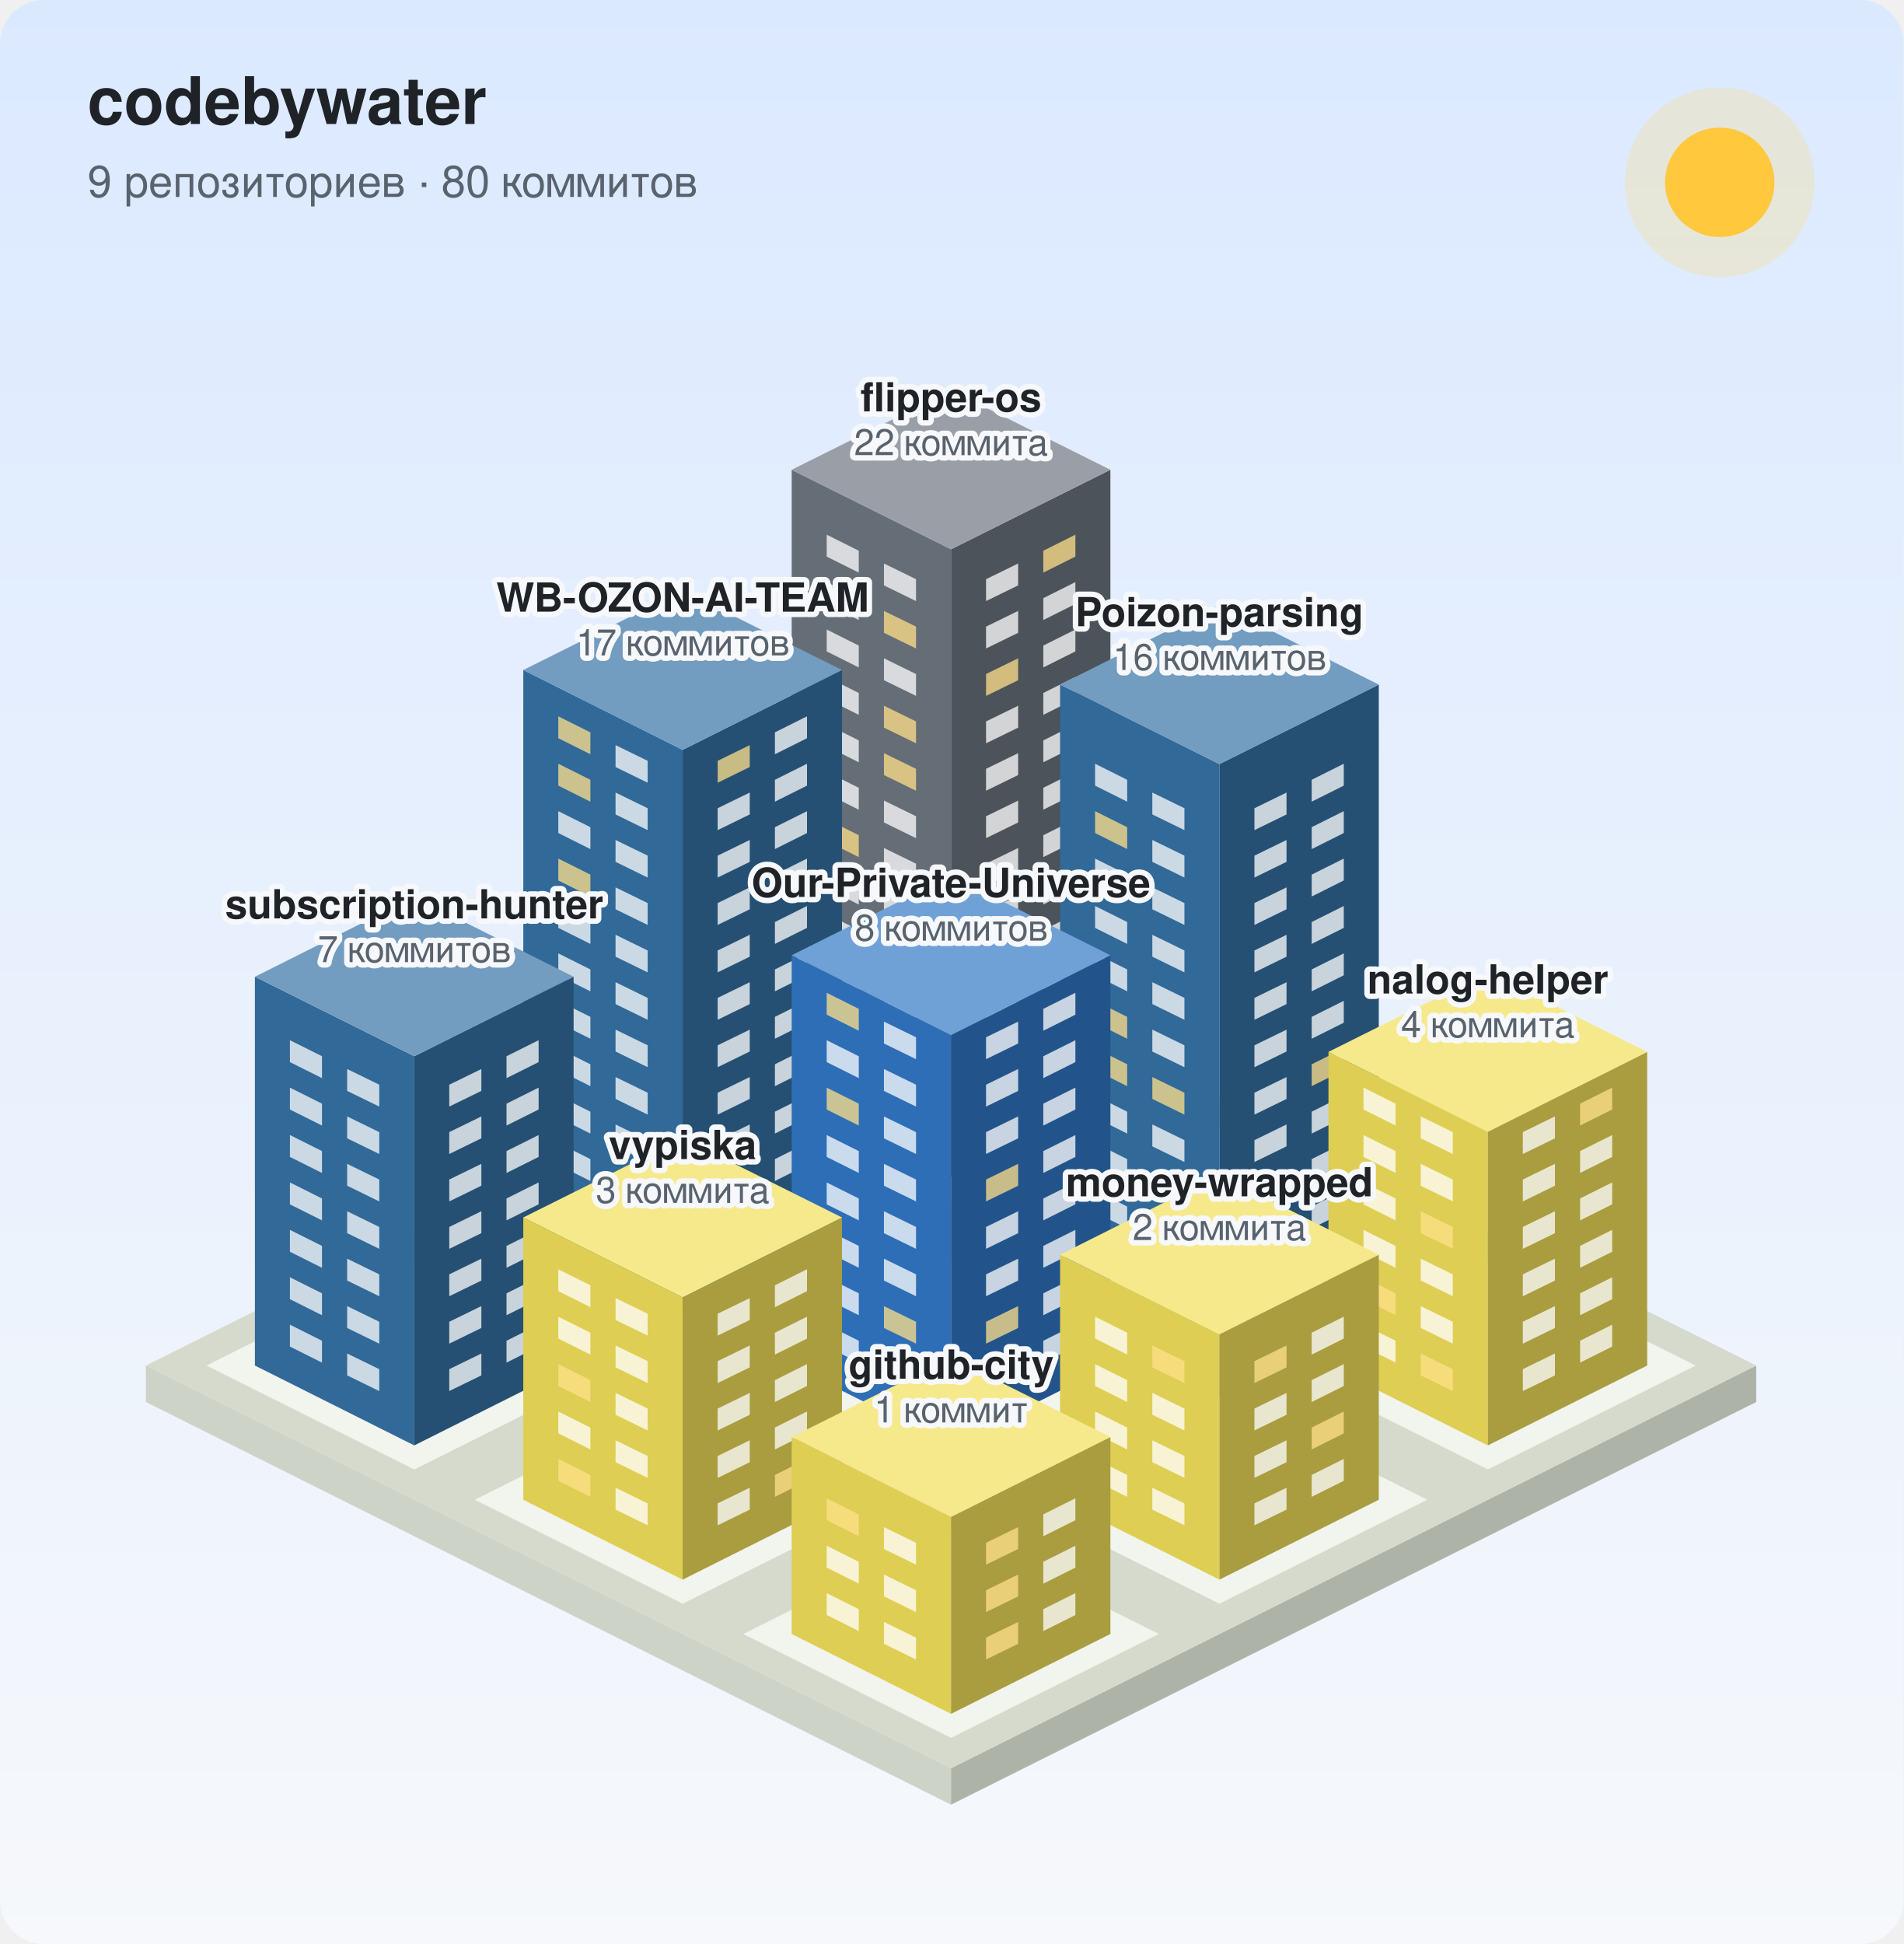
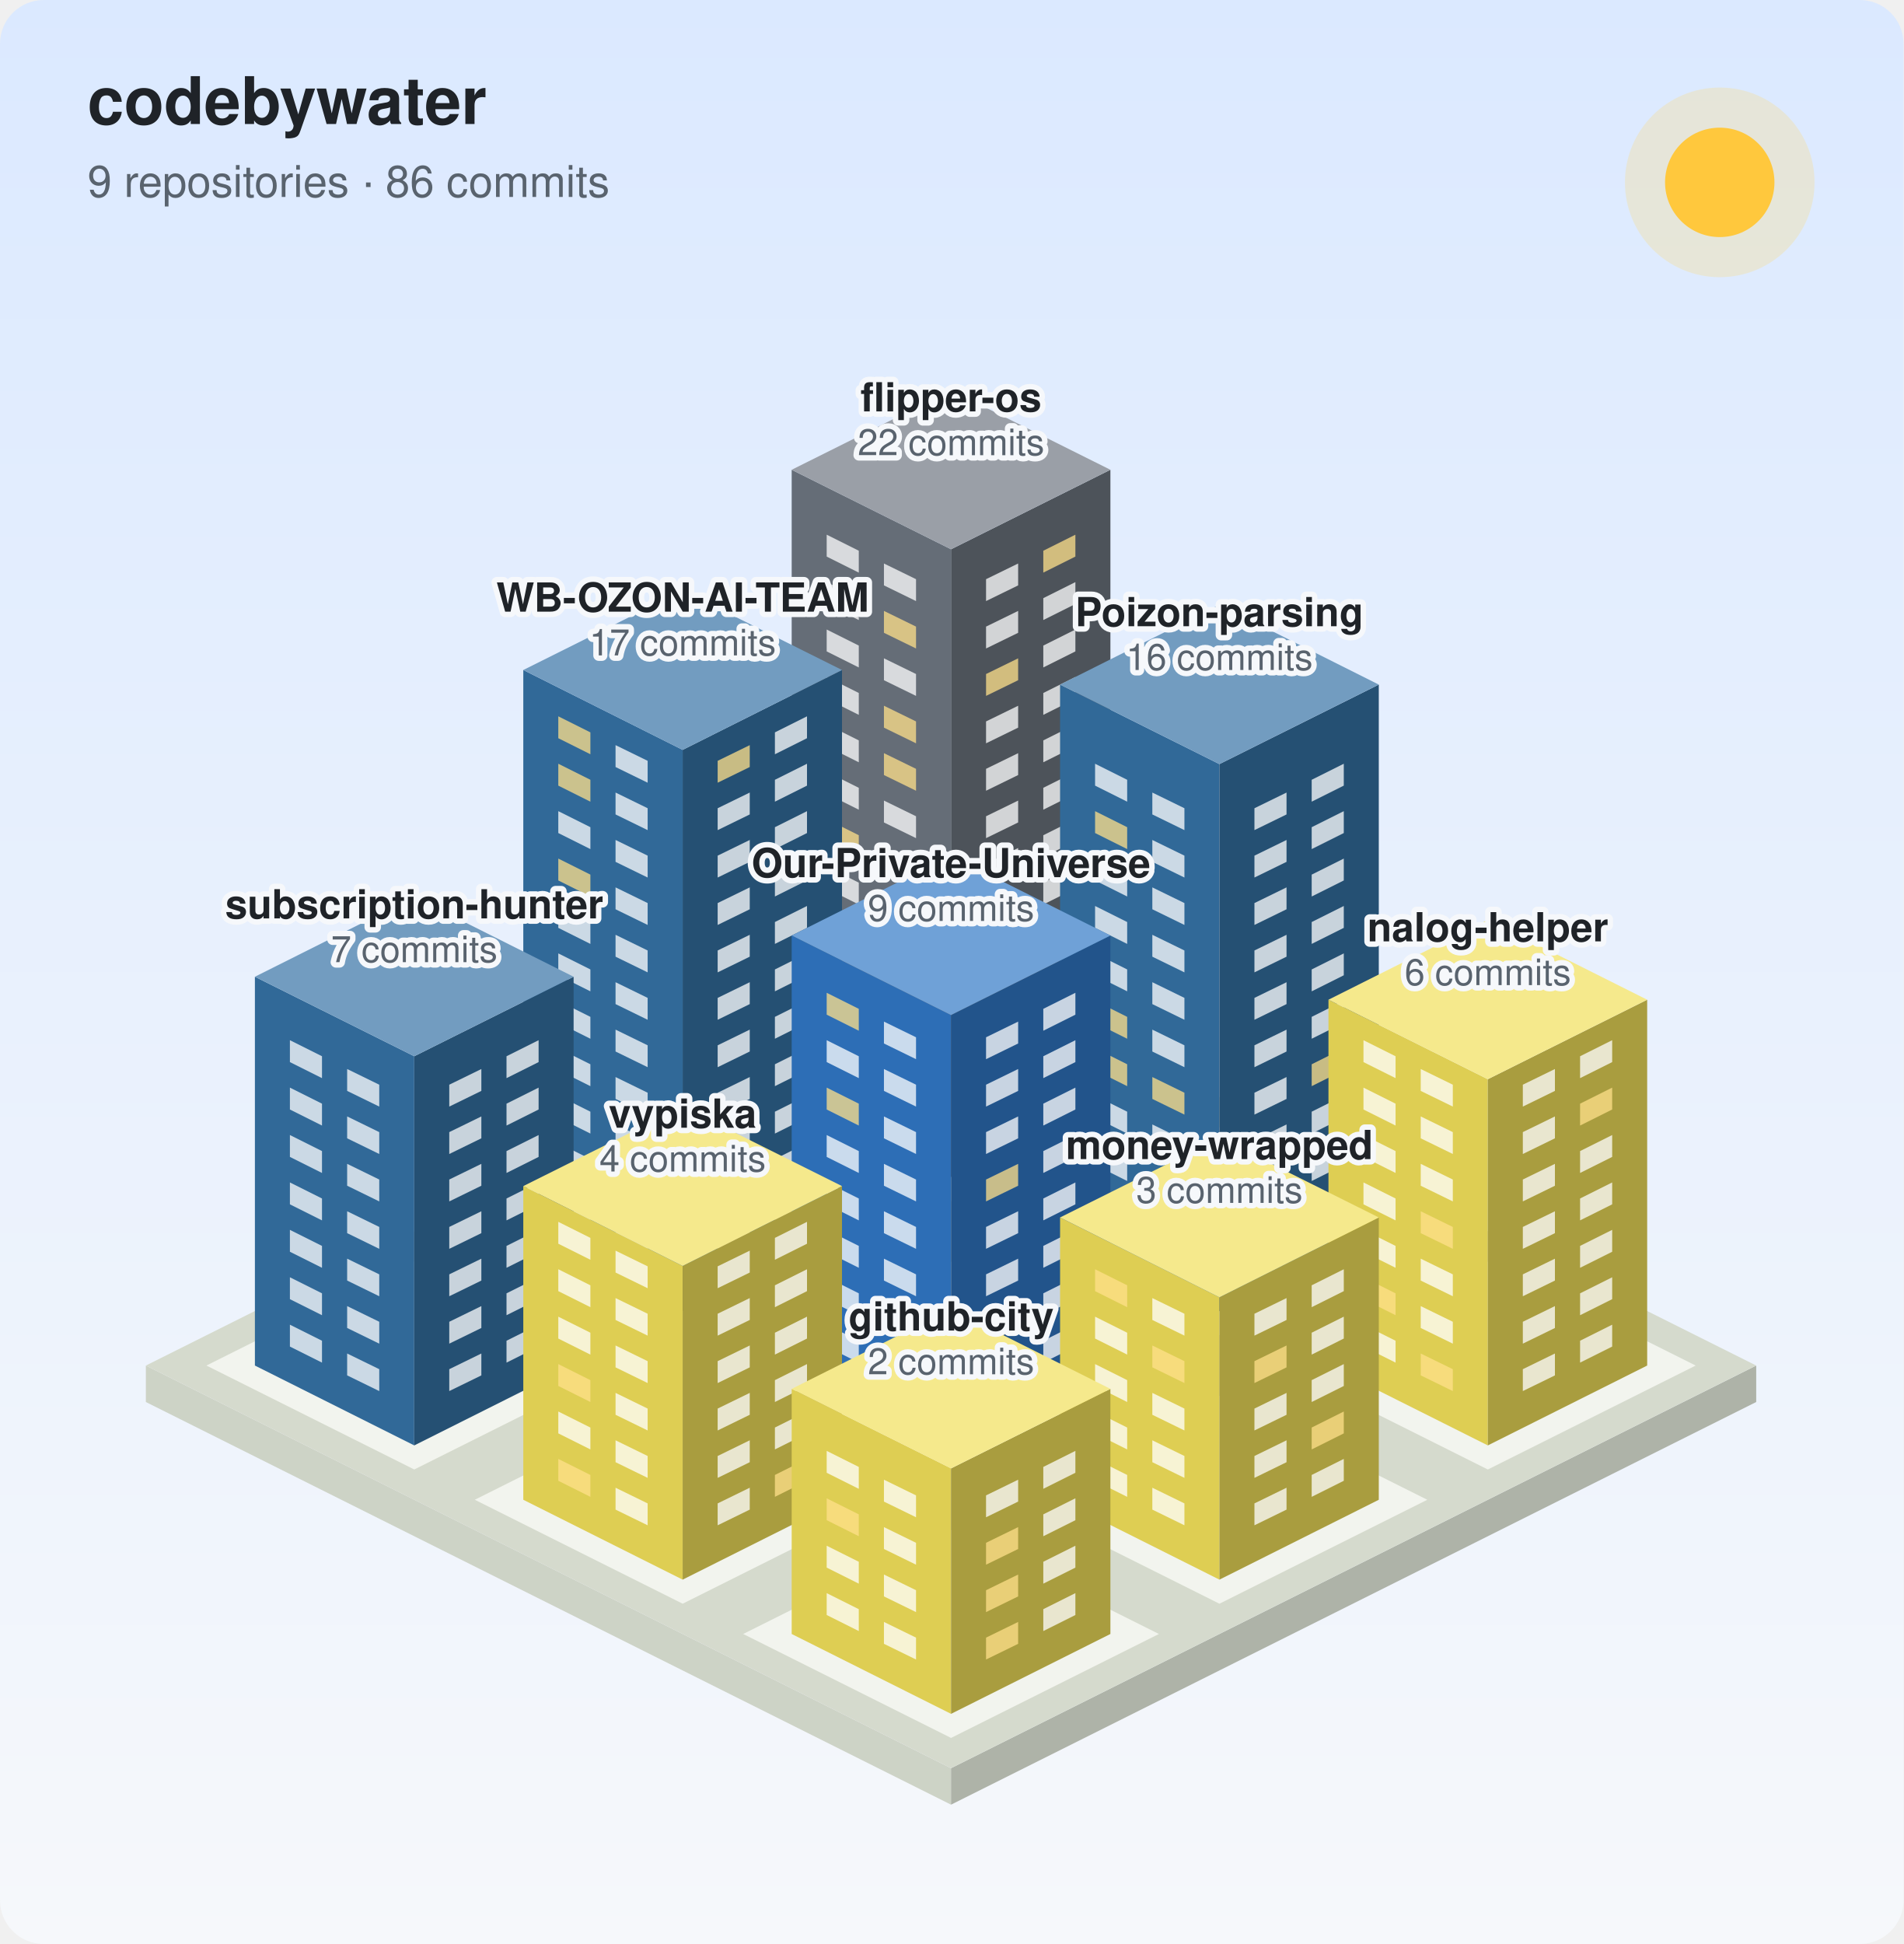
<svg xmlns="http://www.w3.org/2000/svg" width="522" height="533" viewBox="0 0 522 533" font-family="-apple-system,BlinkMacSystemFont,'Segoe UI',Helvetica,Arial,sans-serif" role="img" aria-labelledby="city-title">
  <defs>
    <linearGradient id="sky" x1="0" y1="0" x2="0" y2="1">
      <stop offset="0" stop-color="#dbe9ff" />
      <stop offset="1" stop-color="#f6f8fb" />
    </linearGradient>
    <style>.lbl{font-size:11px;font-weight:600;fill:#1f2328;paint-order:stroke;stroke:#f6f8fb;stroke-width:3px;stroke-linejoin:round}.cnt{font-size:10px;font-weight:500;fill:#59636e}@media (prefers-reduced-motion:reduce){.on,.tw{animation:none}}</style>
  </defs>
  <rect width="100%" height="100%" rx="12" fill="url(#sky)" />
  <circle cx="471.6" cy="50" r="26" fill="#ffd866" opacity=".25" />
  <circle cx="471.6" cy="50" r="15" fill="#ffc83d" />
  <text x="24" y="34" font-size="18" font-weight="700" fill="#1f2328">codebywater</text>
-   <text x="24" y="54" font-size="12" fill="#59636e">9 репозиториев · 80 коммитов</text>
+   <text x="24" y="54" font-size="12" fill="#59636e">9 repositories · 86 commits</text>
  <polygon points="40,374.4 260.8,484.8 260.8,494.8 40,384.4" fill="#cdd3c6" />
  <polygon points="481.6,374.4 260.8,484.8 260.8,494.8 481.6,384.4" fill="#aeb3a8" />
  <polygon points="260.8,264 481.6,374.4 260.8,484.8 40,374.4" fill="#d5dacd" />
  <polygon points="260.8,272.3 317.8,300.8 260.8,329.3 203.8,300.8" fill="#f2f4ee" />
  <polygon points="187.2,309.1 244.2,337.6 187.2,366.1 130.2,337.6" fill="#f2f4ee" />
  <polygon points="334.4,309.1 391.4,337.6 334.4,366.1 277.4,337.6" fill="#f2f4ee" />
  <polygon points="260.8,345.9 317.8,374.4 260.8,402.9 203.8,374.4" fill="#f2f4ee" />
  <polygon points="113.6,345.9 170.6,374.4 113.6,402.9 56.6,374.4" fill="#f2f4ee" />
  <polygon points="408,345.9 465,374.4 408,402.9 351,374.4" fill="#f2f4ee" />
  <polygon points="187.2,382.7 244.2,411.2 187.2,439.7 130.2,411.2" fill="#f2f4ee" />
  <polygon points="334.4,382.7 391.4,411.2 334.4,439.7 277.4,411.2" fill="#f2f4ee" />
  <polygon points="260.8,419.5 317.8,448 260.8,476.5 203.8,448" fill="#f2f4ee" />
  <g>
    <polygon points="217.1,300.8 260.8,322.7 260.8,150.6 217.1,128.8" fill="#656d77" />
    <polygon points="260.8,322.7 304.5,300.8 304.5,128.8 260.8,150.6" fill="#4d535a" />
    <polygon points="260.8,107 304.5,128.8 260.8,150.6 217.1,128.8" fill="#9a9fa7" />
    <polygon points="226.7,295.6 235.5,300 235.5,294 226.7,289.6" fill="#ffe08a" opacity="0.75" />
    <polygon points="242.4,303.5 251.2,307.8 251.2,301.8 242.4,297.5" fill="#ffffff" opacity="0.75" />
    <polygon points="270.4,307.8 279.2,303.5 279.2,297.5 270.4,301.8" fill="#ffffff" opacity="0.75" />
    <polygon points="286.1,300 294.9,295.6 294.9,289.6 286.1,294" fill="#ffffff" opacity="0.75" />
    <polygon points="226.7,282.6 235.5,287 235.5,281 226.7,276.6" fill="#ffffff" opacity="0.75" />
    <polygon points="242.4,290.5 251.2,294.8 251.2,288.8 242.4,284.5" fill="#ffffff" opacity="0.75" />
    <polygon points="270.4,294.8 279.2,290.5 279.2,284.5 270.4,288.8" fill="#ffffff" opacity="0.75" />
    <polygon points="286.1,287 294.9,282.6 294.9,276.6 286.1,281" fill="#ffe08a" opacity="0.75" />
    <polygon points="226.7,269.6 235.5,274 235.5,268 226.7,263.6" fill="#ffffff" opacity="0.75" />
    <polygon points="242.4,277.5 251.2,281.8 251.2,275.8 242.4,271.5" fill="#ffffff" opacity="0.75" />
    <polygon points="270.4,281.8 279.2,277.5 279.2,271.5 270.4,275.8" fill="#ffffff" opacity="0.75" />
    <polygon points="286.1,274 294.9,269.6 294.9,263.6 286.1,268" fill="#ffffff" opacity="0.75" />
    <polygon points="226.7,256.6 235.5,261 235.5,255 226.7,250.6" fill="#ffffff" opacity="0.75" />
    <polygon points="242.4,264.5 251.2,268.8 251.2,262.8 242.4,258.5" fill="#ffffff" opacity="0.75" />
    <polygon points="270.4,268.8 279.2,264.5 279.2,258.5 270.4,262.8" fill="#ffffff" opacity="0.75" />
    <polygon points="286.1,261 294.9,256.6 294.9,250.6 286.1,255" fill="#ffffff" opacity="0.75" />
    <polygon points="226.7,243.6 235.5,248 235.5,242 226.7,237.6" fill="#ffffff" opacity="0.75" />
    <polygon points="242.4,251.5 251.2,255.8 251.2,249.8 242.4,245.5" fill="#ffffff" opacity="0.75" />
    <polygon points="270.4,255.8 279.2,251.5 279.2,245.5 270.4,249.8" fill="#ffffff" opacity="0.75" />
    <polygon points="286.1,248 294.9,243.6 294.9,237.6 286.1,242" fill="#ffffff" opacity="0.75" />
    <polygon points="226.7,230.6 235.5,235 235.5,229 226.7,224.6" fill="#ffe08a" opacity="0.75" />
    <polygon points="242.4,238.5 251.2,242.8 251.2,236.8 242.4,232.5" fill="#ffffff" opacity="0.75" />
    <polygon points="270.4,242.8 279.2,238.5 279.2,232.5 270.4,236.8" fill="#ffffff" opacity="0.75" />
    <polygon points="286.1,235 294.9,230.6 294.9,224.6 286.1,229" fill="#ffffff" opacity="0.75" />
    <polygon points="226.7,217.6 235.5,222 235.5,216 226.7,211.6" fill="#ffffff" opacity="0.75" />
    <polygon points="242.4,225.5 251.2,229.8 251.2,223.8 242.4,219.5" fill="#ffffff" opacity="0.75" />
    <polygon points="270.4,229.8 279.2,225.5 279.2,219.5 270.4,223.8" fill="#ffffff" opacity="0.75" />
    <polygon points="286.1,222 294.9,217.6 294.9,211.6 286.1,216" fill="#ffffff" opacity="0.75" />
    <polygon points="226.7,204.6 235.5,209 235.5,203 226.7,198.6" fill="#ffffff" opacity="0.75" />
    <polygon points="242.4,212.5 251.2,216.8 251.2,210.8 242.4,206.5" fill="#ffe08a" opacity="0.75" />
    <polygon points="270.4,216.8 279.2,212.5 279.2,206.5 270.4,210.8" fill="#ffffff" opacity="0.75" />
    <polygon points="286.1,209 294.9,204.6 294.9,198.6 286.1,203" fill="#ffffff" opacity="0.75" />
    <polygon points="226.7,191.6 235.5,196 235.5,190 226.7,185.6" fill="#ffffff" opacity="0.75" />
    <polygon points="242.4,199.5 251.2,203.8 251.2,197.8 242.4,193.5" fill="#ffe08a" opacity="0.75" />
    <polygon points="270.4,203.8 279.2,199.5 279.2,193.5 270.4,197.8" fill="#ffffff" opacity="0.75" />
    <polygon points="286.1,196 294.9,191.6 294.9,185.6 286.1,190" fill="#ffffff" opacity="0.75" />
    <polygon points="226.7,178.6 235.5,183 235.5,177 226.7,172.6" fill="#ffffff" opacity="0.75" />
    <polygon points="242.4,186.5 251.2,190.8 251.2,184.8 242.4,180.5" fill="#ffffff" opacity="0.75" />
    <polygon points="270.4,190.8 279.2,186.5 279.2,180.5 270.4,184.8" fill="#ffe08a" opacity="0.75" />
    <polygon points="286.1,183 294.9,178.6 294.9,172.6 286.1,177" fill="#ffffff" opacity="0.75" />
    <polygon points="226.7,165.6 235.5,170 235.5,164 226.7,159.6" fill="#ffffff" opacity="0.75" />
    <polygon points="242.4,173.5 251.2,177.8 251.2,171.8 242.4,167.5" fill="#ffe08a" opacity="0.75" />
    <polygon points="270.4,177.8 279.2,173.5 279.2,167.5 270.4,171.8" fill="#ffffff" opacity="0.75" />
    <polygon points="286.1,170 294.9,165.6 294.9,159.6 286.1,164" fill="#ffffff" opacity="0.75" />
    <polygon points="226.7,152.6 235.5,157 235.5,151 226.7,146.6" fill="#ffffff" opacity="0.75" />
    <polygon points="242.4,160.5 251.2,164.8 251.2,158.8 242.4,154.5" fill="#ffffff" opacity="0.75" />
    <polygon points="270.4,164.8 279.2,160.5 279.2,154.5 270.4,158.8" fill="#ffffff" opacity="0.75" />
    <polygon points="286.1,157 294.9,152.6 294.9,146.6 286.1,151" fill="#ffe08a" opacity="0.75" />
  </g>
  <g>
    <polygon points="143.5,337.6 187.2,359.5 187.2,205.6 143.5,183.7" fill="#316998" />
    <polygon points="187.2,359.5 230.9,337.6 230.9,183.7 187.2,205.6" fill="#255073" />
    <polygon points="187.2,161.9 230.9,183.7 187.2,205.6 143.5,183.7" fill="#729cc0" />
    <polygon points="153.1,332.4 161.9,336.8 161.9,330.8 153.1,326.4" fill="#ffffff" opacity="0.75" />
    <polygon points="168.8,340.3 177.6,344.6 177.6,338.6 168.8,334.3" fill="#ffffff" opacity="0.75" />
    <polygon points="196.8,344.6 205.6,340.3 205.6,334.3 196.8,338.6" fill="#ffe08a" opacity="0.75" />
    <polygon points="212.5,336.8 221.3,332.4 221.3,326.4 212.5,330.8" fill="#ffe08a" opacity="0.75" />
    <polygon points="153.1,319.4 161.9,323.8 161.9,317.8 153.1,313.4" fill="#ffffff" opacity="0.75" />
    <polygon points="168.8,327.3 177.6,331.6 177.6,325.6 168.8,321.3" fill="#ffe08a" opacity="0.75" />
    <polygon points="196.8,331.6 205.6,327.3 205.6,321.3 196.8,325.6" fill="#ffffff" opacity="0.75" />
    <polygon points="212.5,323.8 221.3,319.4 221.3,313.4 212.5,317.8" fill="#ffffff" opacity="0.75" />
    <polygon points="153.1,306.4 161.9,310.8 161.9,304.8 153.1,300.4" fill="#ffffff" opacity="0.75" />
    <polygon points="168.8,314.3 177.6,318.6 177.6,312.6 168.8,308.3" fill="#ffffff" opacity="0.75" />
    <polygon points="196.8,318.6 205.6,314.3 205.6,308.3 196.8,312.6" fill="#ffffff" opacity="0.75" />
    <polygon points="212.5,310.8 221.3,306.4 221.3,300.4 212.5,304.8" fill="#ffffff" opacity="0.75" />
    <polygon points="153.1,293.4 161.9,297.8 161.9,291.8 153.1,287.4" fill="#ffffff" opacity="0.75" />
    <polygon points="168.8,301.3 177.6,305.6 177.6,299.6 168.8,295.3" fill="#ffffff" opacity="0.75" />
    <polygon points="196.8,305.6 205.6,301.3 205.6,295.3 196.8,299.6" fill="#ffffff" opacity="0.75" />
    <polygon points="212.5,297.8 221.3,293.4 221.3,287.4 212.5,291.8" fill="#ffffff" opacity="0.75" />
    <polygon points="153.1,280.4 161.9,284.8 161.9,278.8 153.1,274.4" fill="#ffffff" opacity="0.75" />
    <polygon points="168.8,288.3 177.6,292.6 177.6,286.6 168.8,282.3" fill="#ffffff" opacity="0.75" />
    <polygon points="196.8,292.6 205.6,288.3 205.6,282.3 196.8,286.6" fill="#ffffff" opacity="0.75" />
    <polygon points="212.5,284.8 221.3,280.4 221.3,274.4 212.5,278.8" fill="#ffffff" opacity="0.75" />
    <polygon points="153.1,267.4 161.9,271.8 161.9,265.8 153.1,261.4" fill="#ffffff" opacity="0.75" />
    <polygon points="168.8,275.3 177.6,279.6 177.6,273.6 168.8,269.3" fill="#ffffff" opacity="0.75" />
    <polygon points="196.8,279.6 205.6,275.3 205.6,269.3 196.8,273.6" fill="#ffffff" opacity="0.75" />
    <polygon points="212.5,271.8 221.3,267.4 221.3,261.4 212.5,265.8" fill="#ffffff" opacity="0.75" />
    <polygon points="153.1,254.4 161.9,258.8 161.9,252.8 153.1,248.4" fill="#ffffff" opacity="0.75" />
    <polygon points="168.8,262.3 177.6,266.6 177.6,260.6 168.8,256.3" fill="#ffffff" opacity="0.75" />
    <polygon points="196.8,266.6 205.6,262.3 205.6,256.3 196.8,260.6" fill="#ffffff" opacity="0.75" />
    <polygon points="212.5,258.8 221.3,254.4 221.3,248.4 212.5,252.8" fill="#ffffff" opacity="0.75" />
    <polygon points="153.1,241.4 161.9,245.8 161.9,239.8 153.1,235.4" fill="#ffe08a" opacity="0.75" />
    <polygon points="168.8,249.3 177.6,253.6 177.6,247.6 168.8,243.3" fill="#ffffff" opacity="0.75" />
    <polygon points="196.8,253.6 205.6,249.3 205.6,243.3 196.8,247.6" fill="#ffffff" opacity="0.75" />
    <polygon points="212.5,245.8 221.3,241.4 221.3,235.4 212.5,239.8" fill="#ffffff" opacity="0.75" />
    <polygon points="153.1,228.4 161.9,232.8 161.9,226.8 153.1,222.4" fill="#ffffff" opacity="0.75" />
    <polygon points="168.8,236.3 177.6,240.6 177.6,234.6 168.8,230.3" fill="#ffffff" opacity="0.75" />
    <polygon points="196.8,240.6 205.6,236.3 205.6,230.3 196.8,234.6" fill="#ffffff" opacity="0.75" />
    <polygon points="212.5,232.8 221.3,228.4 221.3,222.4 212.5,226.8" fill="#ffffff" opacity="0.75" />
    <polygon points="153.1,215.4 161.9,219.8 161.9,213.8 153.1,209.4" fill="#ffe08a" opacity="0.75" />
    <polygon points="168.8,223.3 177.6,227.6 177.6,221.6 168.8,217.3" fill="#ffffff" opacity="0.75" />
    <polygon points="196.8,227.6 205.6,223.3 205.6,217.3 196.8,221.6" fill="#ffffff" opacity="0.75" />
    <polygon points="212.5,219.8 221.3,215.4 221.3,209.4 212.5,213.8" fill="#ffffff" opacity="0.75" />
    <polygon points="153.1,202.4 161.9,206.8 161.9,200.8 153.1,196.4" fill="#ffe08a" opacity="0.75" />
    <polygon points="168.8,210.3 177.6,214.6 177.6,208.6 168.8,204.3" fill="#ffffff" opacity="0.75" />
    <polygon points="196.8,214.6 205.6,210.3 205.6,204.3 196.8,208.6" fill="#ffe08a" opacity="0.75" />
    <polygon points="212.5,206.8 221.3,202.4 221.3,196.4 212.5,200.8" fill="#ffffff" opacity="0.75" />
  </g>
  <g>
    <polygon points="290.7,337.6 334.4,359.5 334.4,209.5 290.7,187.7" fill="#316998" />
    <polygon points="334.4,359.5 378.1,337.6 378.1,187.7 334.4,209.5" fill="#255073" />
    <polygon points="334.4,165.8 378.1,187.7 334.4,209.5 290.7,187.7" fill="#729cc0" />
    <polygon points="300.3,332.4 309.1,336.8 309.1,330.8 300.3,326.4" fill="#ffffff" opacity="0.75" />
    <polygon points="316,340.3 324.8,344.6 324.8,338.6 316,334.3" fill="#ffffff" opacity="0.75" />
    <polygon points="344,344.6 352.8,340.3 352.8,334.3 344,338.6" fill="#ffffff" opacity="0.75" />
    <polygon points="359.7,336.8 368.5,332.4 368.5,326.4 359.7,330.8" fill="#ffffff" opacity="0.75" />
    <polygon points="300.3,319.4 309.1,323.8 309.1,317.8 300.3,313.4" fill="#ffffff" opacity="0.75" />
    <polygon points="316,327.3 324.8,331.6 324.8,325.6 316,321.3" fill="#ffffff" opacity="0.75" />
    <polygon points="344,331.6 352.8,327.3 352.8,321.3 344,325.6" fill="#ffffff" opacity="0.75" />
    <polygon points="359.7,323.8 368.5,319.4 368.5,313.4 359.7,317.8" fill="#ffffff" opacity="0.75" />
    <polygon points="300.3,306.4 309.1,310.8 309.1,304.8 300.3,300.4" fill="#ffffff" opacity="0.75" />
    <polygon points="316,314.3 324.8,318.6 324.8,312.6 316,308.3" fill="#ffffff" opacity="0.75" />
    <polygon points="344,318.6 352.8,314.3 352.8,308.3 344,312.6" fill="#ffffff" opacity="0.75" />
    <polygon points="359.7,310.8 368.5,306.4 368.5,300.4 359.7,304.8" fill="#ffffff" opacity="0.75" />
    <polygon points="300.3,293.4 309.1,297.8 309.1,291.8 300.3,287.4" fill="#ffe08a" opacity="0.75" />
    <polygon points="316,301.3 324.8,305.6 324.8,299.6 316,295.3" fill="#ffe08a" opacity="0.75" />
    <polygon points="344,305.6 352.8,301.3 352.8,295.3 344,299.6" fill="#ffffff" opacity="0.75" />
    <polygon points="359.7,297.8 368.5,293.4 368.5,287.4 359.7,291.8" fill="#ffe08a" opacity="0.75" />
    <polygon points="300.3,280.4 309.1,284.8 309.1,278.8 300.3,274.4" fill="#ffe08a" opacity="0.75" />
    <polygon points="316,288.3 324.8,292.6 324.8,286.6 316,282.3" fill="#ffffff" opacity="0.75" />
    <polygon points="344,292.6 352.8,288.3 352.8,282.3 344,286.6" fill="#ffffff" opacity="0.75" />
    <polygon points="359.7,284.8 368.5,280.4 368.5,274.4 359.7,278.8" fill="#ffffff" opacity="0.75" />
    <polygon points="300.3,267.4 309.1,271.8 309.1,265.8 300.3,261.4" fill="#ffffff" opacity="0.75" />
    <polygon points="316,275.3 324.8,279.6 324.8,273.6 316,269.3" fill="#ffffff" opacity="0.75" />
    <polygon points="344,279.6 352.8,275.3 352.8,269.3 344,273.6" fill="#ffffff" opacity="0.75" />
    <polygon points="359.7,271.8 368.5,267.4 368.5,261.4 359.7,265.8" fill="#ffffff" opacity="0.75" />
    <polygon points="300.3,254.4 309.1,258.8 309.1,252.8 300.3,248.4" fill="#ffffff" opacity="0.75" />
    <polygon points="316,262.3 324.8,266.6 324.8,260.6 316,256.3" fill="#ffffff" opacity="0.75" />
    <polygon points="344,266.6 352.8,262.3 352.8,256.3 344,260.6" fill="#ffffff" opacity="0.75" />
    <polygon points="359.7,258.8 368.5,254.4 368.5,248.4 359.7,252.8" fill="#ffffff" opacity="0.75" />
    <polygon points="300.3,241.4 309.1,245.8 309.1,239.8 300.3,235.4" fill="#ffffff" opacity="0.75" />
    <polygon points="316,249.3 324.8,253.6 324.8,247.6 316,243.3" fill="#ffffff" opacity="0.75" />
    <polygon points="344,253.6 352.8,249.3 352.8,243.3 344,247.6" fill="#ffffff" opacity="0.75" />
    <polygon points="359.7,245.8 368.5,241.4 368.5,235.4 359.7,239.8" fill="#ffffff" opacity="0.75" />
    <polygon points="300.3,228.4 309.1,232.8 309.1,226.8 300.3,222.4" fill="#ffe08a" opacity="0.75" />
    <polygon points="316,236.3 324.8,240.6 324.8,234.6 316,230.3" fill="#ffffff" opacity="0.75" />
    <polygon points="344,240.6 352.8,236.3 352.8,230.3 344,234.6" fill="#ffffff" opacity="0.75" />
    <polygon points="359.7,232.8 368.5,228.4 368.5,222.4 359.7,226.8" fill="#ffffff" opacity="0.75" />
    <polygon points="300.3,215.4 309.1,219.8 309.1,213.8 300.3,209.4" fill="#ffffff" opacity="0.75" />
    <polygon points="316,223.3 324.8,227.6 324.8,221.6 316,217.3" fill="#ffffff" opacity="0.75" />
    <polygon points="344,227.6 352.8,223.3 352.8,217.3 344,221.6" fill="#ffffff" opacity="0.75" />
    <polygon points="359.7,219.8 368.5,215.4 368.5,209.4 359.7,213.8" fill="#ffffff" opacity="0.75" />
  </g>
  <g>
-     <polygon points="217.1,374.4 260.8,396.3 260.8,283.8 217.1,261.9" fill="#2d6eb6" />
-     <polygon points="260.8,396.3 304.5,374.4 304.5,261.9 260.8,283.8" fill="#22548b" />
-     <polygon points="260.8,240.1 304.5,261.9 260.8,283.8 217.1,261.9" fill="#6fa1d7" />
+     <polygon points="217.1,374.4 260.8,396.3 260.8,278.3 217.1,256.5" fill="#2d6eb6" />
+     <polygon points="260.8,396.3 304.5,374.4 304.5,256.5 260.8,278.3" fill="#22548b" />
+     <polygon points="260.8,234.6 304.5,256.5 260.8,278.3 217.1,256.5" fill="#6fa1d7" />
    <polygon points="226.7,369.2 235.5,373.6 235.5,367.6 226.7,363.2" fill="#ffffff" opacity="0.75" />
    <polygon points="242.4,377.1 251.2,381.4 251.2,375.4 242.4,371.1" fill="#ffffff" opacity="0.75" />
    <polygon points="270.4,381.4 279.2,377.1 279.2,371.1 270.4,375.4" fill="#ffffff" opacity="0.75" />
    <polygon points="286.1,373.6 294.9,369.2 294.9,363.2 286.1,367.6" fill="#ffffff" opacity="0.75" />
    <polygon points="226.7,356.2 235.5,360.6 235.5,354.6 226.7,350.2" fill="#ffffff" opacity="0.75" />
    <polygon points="242.4,364.1 251.2,368.4 251.2,362.4 242.4,358.1" fill="#ffe08a" opacity="0.75" />
    <polygon points="270.4,368.4 279.2,364.1 279.2,358.1 270.4,362.4" fill="#ffe08a" opacity="0.75" />
    <polygon points="286.1,360.6 294.9,356.2 294.9,350.2 286.1,354.6" fill="#ffffff" opacity="0.75" />
    <polygon points="226.7,343.2 235.5,347.6 235.5,341.6 226.7,337.2" fill="#ffffff" opacity="0.75" />
    <polygon points="242.4,351.1 251.2,355.4 251.2,349.4 242.4,345.1" fill="#ffffff" opacity="0.75" />
    <polygon points="270.4,355.4 279.2,351.1 279.2,345.1 270.4,349.4" fill="#ffffff" opacity="0.75" />
    <polygon points="286.1,347.6 294.9,343.2 294.9,337.2 286.1,341.6" fill="#ffffff" opacity="0.75" />
    <polygon points="226.7,330.2 235.5,334.6 235.5,328.6 226.7,324.2" fill="#ffffff" opacity="0.75" />
    <polygon points="242.4,338.1 251.2,342.4 251.2,336.4 242.4,332.1" fill="#ffffff" opacity="0.75" />
    <polygon points="270.4,342.4 279.2,338.1 279.2,332.1 270.4,336.4" fill="#ffffff" opacity="0.75" />
    <polygon points="286.1,334.6 294.9,330.2 294.9,324.2 286.1,328.6" fill="#ffffff" opacity="0.75" />
    <polygon points="226.7,317.2 235.5,321.6 235.5,315.6 226.7,311.2" fill="#ffffff" opacity="0.75" />
    <polygon points="242.4,325.1 251.2,329.4 251.2,323.4 242.4,319.1" fill="#ffffff" opacity="0.75" />
    <polygon points="270.4,329.4 279.2,325.1 279.2,319.1 270.4,323.4" fill="#ffe08a" opacity="0.75" />
    <polygon points="286.1,321.6 294.9,317.2 294.9,311.2 286.1,315.6" fill="#ffffff" opacity="0.75" />
    <polygon points="226.7,304.2 235.5,308.6 235.5,302.6 226.7,298.2" fill="#ffe08a" opacity="0.75" />
    <polygon points="242.4,312.1 251.2,316.4 251.2,310.4 242.4,306.1" fill="#ffffff" opacity="0.75" />
    <polygon points="270.4,316.4 279.2,312.1 279.2,306.1 270.4,310.4" fill="#ffffff" opacity="0.75" />
    <polygon points="286.1,308.6 294.9,304.2 294.9,298.2 286.1,302.6" fill="#ffffff" opacity="0.75" />
    <polygon points="226.7,291.2 235.5,295.6 235.5,289.6 226.7,285.2" fill="#ffffff" opacity="0.75" />
    <polygon points="242.4,299.1 251.2,303.4 251.2,297.4 242.4,293.1" fill="#ffffff" opacity="0.75" />
    <polygon points="270.4,303.4 279.2,299.1 279.2,293.1 270.4,297.4" fill="#ffffff" opacity="0.75" />
    <polygon points="286.1,295.6 294.9,291.2 294.9,285.2 286.1,289.6" fill="#ffffff" opacity="0.75" />
    <polygon points="226.7,278.2 235.5,282.6 235.5,276.6 226.7,272.2" fill="#ffe08a" opacity="0.75" />
    <polygon points="242.4,286.1 251.2,290.4 251.2,284.4 242.4,280.1" fill="#ffffff" opacity="0.75" />
    <polygon points="270.4,290.4 279.2,286.1 279.2,280.1 270.4,284.4" fill="#ffffff" opacity="0.75" />
    <polygon points="286.1,282.6 294.9,278.2 294.9,272.2 286.1,276.6" fill="#ffffff" opacity="0.75" />
  </g>
  <g>
    <polygon points="69.9,374.4 113.6,396.3 113.6,289.6 69.9,267.8" fill="#316998" />
    <polygon points="113.6,396.3 157.3,374.4 157.3,267.8 113.6,289.6" fill="#255073" />
    <polygon points="113.6,245.9 157.3,267.8 113.6,289.6 69.9,267.8" fill="#729cc0" />
    <polygon points="79.5,369.2 88.3,373.6 88.3,367.6 79.5,363.2" fill="#ffffff" opacity="0.75" />
    <polygon points="95.2,377.1 104,381.4 104,375.4 95.2,371.1" fill="#ffffff" opacity="0.75" />
    <polygon points="123.2,381.4 132,377.1 132,371.1 123.2,375.4" fill="#ffffff" opacity="0.75" />
    <polygon points="138.9,373.6 147.7,369.2 147.7,363.2 138.9,367.6" fill="#ffffff" opacity="0.75" />
    <polygon points="79.5,356.2 88.3,360.6 88.3,354.6 79.5,350.2" fill="#ffffff" opacity="0.75" />
    <polygon points="95.2,364.1 104,368.4 104,362.4 95.2,358.1" fill="#ffffff" opacity="0.75" />
    <polygon points="123.2,368.4 132,364.1 132,358.1 123.2,362.4" fill="#ffffff" opacity="0.75" />
    <polygon points="138.9,360.6 147.7,356.2 147.7,350.2 138.9,354.6" fill="#ffffff" opacity="0.75" />
    <polygon points="79.5,343.2 88.3,347.6 88.3,341.6 79.5,337.2" fill="#ffffff" opacity="0.75" />
    <polygon points="95.2,351.1 104,355.4 104,349.4 95.2,345.1" fill="#ffffff" opacity="0.75" />
    <polygon points="123.2,355.4 132,351.1 132,345.1 123.2,349.4" fill="#ffffff" opacity="0.75" />
    <polygon points="138.9,347.6 147.7,343.2 147.7,337.2 138.9,341.6" fill="#ffffff" opacity="0.75" />
    <polygon points="79.5,330.2 88.3,334.6 88.3,328.6 79.5,324.2" fill="#ffffff" opacity="0.75" />
    <polygon points="95.2,338.1 104,342.4 104,336.4 95.2,332.1" fill="#ffffff" opacity="0.75" />
    <polygon points="123.2,342.4 132,338.1 132,332.1 123.2,336.4" fill="#ffffff" opacity="0.75" />
    <polygon points="138.9,334.6 147.7,330.2 147.7,324.2 138.9,328.6" fill="#ffffff" opacity="0.75" />
    <polygon points="79.5,317.2 88.3,321.6 88.3,315.6 79.5,311.2" fill="#ffffff" opacity="0.75" />
    <polygon points="95.2,325.1 104,329.4 104,323.4 95.2,319.1" fill="#ffffff" opacity="0.75" />
    <polygon points="123.2,329.4 132,325.1 132,319.1 123.2,323.4" fill="#ffffff" opacity="0.75" />
    <polygon points="138.9,321.6 147.7,317.2 147.7,311.2 138.9,315.6" fill="#ffffff" opacity="0.75" />
    <polygon points="79.5,304.2 88.3,308.6 88.3,302.6 79.5,298.2" fill="#ffffff" opacity="0.75" />
    <polygon points="95.2,312.1 104,316.4 104,310.4 95.2,306.1" fill="#ffffff" opacity="0.75" />
    <polygon points="123.2,316.4 132,312.1 132,306.1 123.2,310.4" fill="#ffffff" opacity="0.75" />
    <polygon points="138.9,308.6 147.7,304.2 147.7,298.2 138.9,302.6" fill="#ffffff" opacity="0.75" />
    <polygon points="79.5,291.2 88.3,295.6 88.3,289.6 79.5,285.2" fill="#ffffff" opacity="0.75" />
    <polygon points="95.2,299.1 104,303.4 104,297.4 95.2,293.1" fill="#ffffff" opacity="0.75" />
    <polygon points="123.2,303.4 132,299.1 132,293.1 123.2,297.4" fill="#ffffff" opacity="0.75" />
    <polygon points="138.9,295.6 147.7,291.2 147.7,285.2 138.9,289.6" fill="#ffffff" opacity="0.75" />
  </g>
  <g>
-     <polygon points="364.3,374.4 408,396.3 408,310.3 364.3,288.4" fill="#dece53" />
-     <polygon points="408,396.3 451.7,374.4 451.7,288.4 408,310.3" fill="#a99d3f" />
-     <polygon points="408,266.6 451.7,288.4 408,310.3 364.3,288.4" fill="#f5e98c" />
+     <polygon points="364.3,374.4 408,396.3 408,295.9 364.3,274.1" fill="#dece53" />
+     <polygon points="408,396.3 451.7,374.4 451.7,274.1 408,295.9" fill="#a99d3f" />
+     <polygon points="408,252.2 451.7,274.1 408,295.9 364.3,274.1" fill="#f5e98c" />
    <polygon points="373.9,369.2 382.7,373.6 382.7,367.6 373.9,363.2" fill="#ffffff" opacity="0.75" />
    <polygon points="389.6,377.1 398.4,381.4 398.4,375.4 389.6,371.1" fill="#ffe08a" opacity="0.75" />
    <polygon points="417.6,381.4 426.4,377.1 426.4,371.1 417.6,375.4" fill="#ffffff" opacity="0.75" />
    <polygon points="433.3,373.6 442.1,369.2 442.1,363.2 433.3,367.6" fill="#ffffff" opacity="0.75" />
    <polygon points="373.9,356.2 382.7,360.6 382.7,354.6 373.9,350.2" fill="#ffe08a" opacity="0.75" />
    <polygon points="389.6,364.1 398.4,368.4 398.4,362.4 389.6,358.1" fill="#ffffff" opacity="0.75" />
    <polygon points="417.6,368.4 426.4,364.1 426.4,358.1 417.6,362.4" fill="#ffffff" opacity="0.75" />
    <polygon points="433.3,360.6 442.1,356.2 442.1,350.2 433.3,354.6" fill="#ffffff" opacity="0.75" />
    <polygon points="373.9,343.2 382.7,347.6 382.7,341.6 373.9,337.2" fill="#ffffff" opacity="0.75" />
    <polygon points="389.6,351.1 398.4,355.4 398.4,349.4 389.6,345.1" fill="#ffffff" opacity="0.75" />
    <polygon points="417.6,355.4 426.4,351.1 426.4,345.1 417.6,349.4" fill="#ffffff" opacity="0.75" />
    <polygon points="433.3,347.6 442.1,343.2 442.1,337.2 433.3,341.6" fill="#ffffff" opacity="0.75" />
    <polygon points="373.9,330.2 382.7,334.6 382.7,328.6 373.9,324.2" fill="#ffffff" opacity="0.75" />
    <polygon points="389.6,338.1 398.4,342.4 398.4,336.4 389.6,332.1" fill="#ffe08a" opacity="0.75" />
    <polygon points="417.6,342.4 426.4,338.1 426.4,332.1 417.6,336.4" fill="#ffffff" opacity="0.75" />
    <polygon points="433.3,334.6 442.1,330.2 442.1,324.2 433.3,328.6" fill="#ffffff" opacity="0.75" />
    <polygon points="373.9,317.2 382.7,321.6 382.7,315.6 373.9,311.2" fill="#ffffff" opacity="0.75" />
    <polygon points="389.6,325.1 398.4,329.4 398.4,323.4 389.6,319.1" fill="#ffffff" opacity="0.75" />
    <polygon points="417.6,329.4 426.4,325.1 426.4,319.1 417.6,323.4" fill="#ffffff" opacity="0.75" />
    <polygon points="433.3,321.6 442.1,317.2 442.1,311.2 433.3,315.6" fill="#ffffff" opacity="0.75" />
    <polygon points="373.9,304.2 382.7,308.6 382.7,302.6 373.9,298.2" fill="#ffffff" opacity="0.75" />
    <polygon points="389.6,312.1 398.4,316.4 398.4,310.4 389.6,306.1" fill="#ffffff" opacity="0.75" />
    <polygon points="417.6,316.4 426.4,312.1 426.4,306.1 417.6,310.4" fill="#ffffff" opacity="0.75" />
    <polygon points="433.3,308.6 442.1,304.2 442.1,298.2 433.3,302.6" fill="#ffe08a" opacity="0.75" />
-   </g>
-   <g>
-     <polygon points="143.5,411.2 187.2,433.1 187.2,355.7 143.5,333.8" fill="#dece53" />
-     <polygon points="187.2,433.1 230.9,411.2 230.9,333.8 187.2,355.7" fill="#a99d3f" />
-     <polygon points="187.2,312 230.9,333.8 187.2,355.7 143.5,333.8" fill="#f5e98c" />
+     <polygon points="373.9,291.2 382.7,295.6 382.7,289.6 373.9,285.2" fill="#ffffff" opacity="0.75" />
+     <polygon points="389.6,299.1 398.4,303.4 398.4,297.4 389.6,293.1" fill="#ffffff" opacity="0.75" />
+     <polygon points="417.6,303.4 426.4,299.1 426.4,293.1 417.6,297.4" fill="#ffffff" opacity="0.75" />
+     <polygon points="433.3,295.6 442.1,291.2 442.1,285.2 433.3,289.6" fill="#ffffff" opacity="0.75" />
+   </g>
+   <g>
+     <polygon points="143.5,411.2 187.2,433.1 187.2,347.1 143.5,325.2" fill="#dece53" />
+     <polygon points="187.2,433.1 230.9,411.2 230.9,325.2 187.2,347.1" fill="#a99d3f" />
+     <polygon points="187.2,303.4 230.9,325.2 187.2,347.1 143.5,325.2" fill="#f5e98c" />
    <polygon points="153.1,406 161.9,410.4 161.9,404.4 153.1,400" fill="#ffe08a" opacity="0.75" />
    <polygon points="168.8,413.9 177.6,418.2 177.6,412.2 168.8,407.9" fill="#ffffff" opacity="0.75" />
    <polygon points="196.8,418.2 205.6,413.9 205.6,407.9 196.8,412.2" fill="#ffffff" opacity="0.75" />
    <polygon points="212.5,410.4 221.3,406 221.3,400 212.5,404.4" fill="#ffe08a" opacity="0.75" />
    <polygon points="153.1,393 161.9,397.4 161.9,391.4 153.1,387" fill="#ffffff" opacity="0.75" />
    <polygon points="168.8,400.9 177.6,405.2 177.6,399.2 168.8,394.9" fill="#ffffff" opacity="0.75" />
    <polygon points="196.8,405.2 205.6,400.9 205.6,394.9 196.8,399.2" fill="#ffffff" opacity="0.75" />
    <polygon points="212.5,397.4 221.3,393 221.3,387 212.5,391.4" fill="#ffffff" opacity="0.75" />
    <polygon points="153.1,380 161.9,384.4 161.9,378.4 153.1,374" fill="#ffe08a" opacity="0.75" />
    <polygon points="168.8,387.9 177.6,392.2 177.6,386.2 168.8,381.9" fill="#ffffff" opacity="0.75" />
    <polygon points="196.8,392.2 205.6,387.9 205.6,381.9 196.8,386.2" fill="#ffffff" opacity="0.75" />
    <polygon points="212.5,384.4 221.3,380 221.3,374 212.5,378.4" fill="#ffffff" opacity="0.75" />
    <polygon points="153.1,367 161.9,371.4 161.9,365.4 153.1,361" fill="#ffffff" opacity="0.75" />
    <polygon points="168.8,374.9 177.6,379.2 177.6,373.2 168.8,368.9" fill="#ffffff" opacity="0.75" />
    <polygon points="196.8,379.2 205.6,374.9 205.6,368.9 196.8,373.2" fill="#ffffff" opacity="0.75" />
    <polygon points="212.5,371.4 221.3,367 221.3,361 212.5,365.4" fill="#ffffff" opacity="0.75" />
    <polygon points="153.1,354 161.9,358.4 161.9,352.4 153.1,348" fill="#ffffff" opacity="0.75" />
    <polygon points="168.8,361.9 177.6,366.2 177.6,360.2 168.8,355.9" fill="#ffffff" opacity="0.75" />
    <polygon points="196.8,366.2 205.6,361.9 205.6,355.9 196.8,360.2" fill="#ffffff" opacity="0.75" />
    <polygon points="212.5,358.4 221.3,354 221.3,348 212.5,352.4" fill="#ffffff" opacity="0.75" />
-   </g>
-   <g>
-     <polygon points="290.7,411.2 334.4,433.1 334.4,365.8 290.7,344" fill="#dece53" />
-     <polygon points="334.4,433.1 378.1,411.2 378.1,344 334.4,365.8" fill="#a99d3f" />
-     <polygon points="334.4,322.1 378.1,344 334.4,365.8 290.7,344" fill="#f5e98c" />
+     <polygon points="153.1,341 161.9,345.4 161.9,339.4 153.1,335" fill="#ffffff" opacity="0.75" />
+     <polygon points="168.8,348.9 177.6,353.2 177.6,347.2 168.8,342.9" fill="#ffffff" opacity="0.75" />
+     <polygon points="196.8,353.2 205.6,348.9 205.6,342.9 196.8,347.2" fill="#ffffff" opacity="0.75" />
+     <polygon points="212.5,345.4 221.3,341 221.3,335 212.5,339.4" fill="#ffffff" opacity="0.75" />
+   </g>
+   <g>
+     <polygon points="290.7,411.2 334.4,433.1 334.4,355.7 290.7,333.8" fill="#dece53" />
+     <polygon points="334.4,433.1 378.1,411.2 378.1,333.8 334.4,355.7" fill="#a99d3f" />
+     <polygon points="334.4,312 378.1,333.8 334.4,355.7 290.7,333.8" fill="#f5e98c" />
    <polygon points="300.3,406 309.1,410.4 309.1,404.4 300.3,400" fill="#ffffff" opacity="0.75" />
    <polygon points="316,413.9 324.8,418.2 324.8,412.2 316,407.9" fill="#ffffff" opacity="0.75" />
    <polygon points="344,418.2 352.8,413.9 352.8,407.9 344,412.2" fill="#ffffff" opacity="0.75" />
    <polygon points="359.7,410.4 368.5,406 368.5,400 359.7,404.4" fill="#ffffff" opacity="0.75" />
    <polygon points="300.3,393 309.1,397.4 309.1,391.4 300.3,387" fill="#ffffff" opacity="0.75" />
    <polygon points="316,400.9 324.8,405.2 324.8,399.2 316,394.9" fill="#ffffff" opacity="0.75" />
    <polygon points="344,405.2 352.8,400.9 352.8,394.9 344,399.2" fill="#ffffff" opacity="0.75" />
    <polygon points="359.7,397.4 368.5,393 368.5,387 359.7,391.4" fill="#ffe08a" opacity="0.75" />
    <polygon points="300.3,380 309.1,384.4 309.1,378.4 300.3,374" fill="#ffffff" opacity="0.75" />
    <polygon points="316,387.9 324.8,392.2 324.8,386.2 316,381.9" fill="#ffffff" opacity="0.75" />
    <polygon points="344,392.2 352.8,387.9 352.8,381.9 344,386.2" fill="#ffffff" opacity="0.75" />
    <polygon points="359.7,384.4 368.5,380 368.5,374 359.7,378.4" fill="#ffffff" opacity="0.75" />
    <polygon points="300.3,367 309.1,371.4 309.1,365.4 300.3,361" fill="#ffffff" opacity="0.75" />
    <polygon points="316,374.9 324.8,379.2 324.8,373.2 316,368.9" fill="#ffe08a" opacity="0.75" />
    <polygon points="344,379.2 352.8,374.9 352.8,368.9 344,373.2" fill="#ffe08a" opacity="0.75" />
    <polygon points="359.7,371.4 368.5,367 368.5,361 359.7,365.4" fill="#ffffff" opacity="0.75" />
-   </g>
-   <g>
-     <polygon points="217.1,448 260.8,469.9 260.8,415.9 217.1,394" fill="#dece53" />
-     <polygon points="260.8,469.9 304.5,448 304.5,394 260.8,415.9" fill="#a99d3f" />
-     <polygon points="260.8,372.2 304.5,394 260.8,415.9 217.1,394" fill="#f5e98c" />
+     <polygon points="300.3,354 309.1,358.4 309.1,352.4 300.3,348" fill="#ffe08a" opacity="0.75" />
+     <polygon points="316,361.9 324.8,366.2 324.8,360.2 316,355.9" fill="#ffffff" opacity="0.75" />
+     <polygon points="344,366.2 352.8,361.9 352.8,355.9 344,360.2" fill="#ffffff" opacity="0.75" />
+     <polygon points="359.7,358.4 368.5,354 368.5,348 359.7,352.4" fill="#ffffff" opacity="0.75" />
+   </g>
+   <g>
+     <polygon points="217.1,448 260.8,469.9 260.8,402.6 217.1,380.8" fill="#dece53" />
+     <polygon points="260.8,469.9 304.5,448 304.5,380.8 260.8,402.6" fill="#a99d3f" />
+     <polygon points="260.8,358.9 304.5,380.8 260.8,402.6 217.1,380.8" fill="#f5e98c" />
    <polygon points="226.7,442.8 235.5,447.2 235.5,441.2 226.7,436.8" fill="#ffffff" opacity="0.75" />
    <polygon points="242.4,450.7 251.2,455 251.2,449 242.4,444.7" fill="#ffffff" opacity="0.75" />
    <polygon points="270.4,455 279.2,450.7 279.2,444.7 270.4,449" fill="#ffe08a" opacity="0.75" />
    <polygon points="286.1,447.2 294.9,442.8 294.9,436.8 286.1,441.2" fill="#ffffff" opacity="0.75" />
    <polygon points="226.7,429.8 235.5,434.2 235.5,428.2 226.7,423.8" fill="#ffffff" opacity="0.75" />
    <polygon points="242.4,437.7 251.2,442 251.2,436 242.4,431.7" fill="#ffffff" opacity="0.75" />
    <polygon points="270.4,442 279.2,437.7 279.2,431.7 270.4,436" fill="#ffe08a" opacity="0.75" />
    <polygon points="286.1,434.2 294.9,429.8 294.9,423.8 286.1,428.2" fill="#ffffff" opacity="0.75" />
    <polygon points="226.7,416.8 235.5,421.2 235.5,415.2 226.7,410.8" fill="#ffe08a" opacity="0.75" />
    <polygon points="242.4,424.7 251.2,429 251.2,423 242.4,418.7" fill="#ffffff" opacity="0.75" />
    <polygon points="270.4,429 279.2,424.7 279.2,418.7 270.4,423" fill="#ffe08a" opacity="0.75" />
    <polygon points="286.1,421.2 294.9,416.8 294.9,410.8 286.1,415.2" fill="#ffffff" opacity="0.75" />
+     <polygon points="226.7,403.8 235.5,408.2 235.5,402.2 226.7,397.8" fill="#ffffff" opacity="0.75" />
+     <polygon points="242.4,411.7 251.2,416 251.2,410 242.4,405.7" fill="#ffffff" opacity="0.75" />
+     <polygon points="270.4,416 279.2,411.7 279.2,405.7 270.4,410" fill="#ffffff" opacity="0.75" />
+     <polygon points="286.1,408.2 294.9,403.8 294.9,397.8 286.1,402.2" fill="#ffffff" opacity="0.75" />
  </g>
  <text class="lbl" x="260.8" y="112.8" text-anchor="middle">flipper-os</text>
-   <text class="lbl cnt" x="260.8" y="124.8" text-anchor="middle">22 коммита</text>
+   <text class="lbl cnt" x="260.8" y="124.8" text-anchor="middle">22 commits</text>
  <text class="lbl" x="187.2" y="167.7" text-anchor="middle">WB-OZON-AI-TEAM</text>
-   <text class="lbl cnt" x="187.2" y="179.7" text-anchor="middle">17 коммитов</text>
+   <text class="lbl cnt" x="187.2" y="179.7" text-anchor="middle">17 commits</text>
  <text class="lbl" x="334.4" y="171.7" text-anchor="middle">Poizon-parsing</text>
-   <text class="lbl cnt" x="334.4" y="183.7" text-anchor="middle">16 коммитов</text>
-   <text class="lbl" x="260.8" y="245.9" text-anchor="middle">Our-Private-Universe</text>
-   <text class="lbl cnt" x="260.8" y="257.9" text-anchor="middle">8 коммитов</text>
+   <text class="lbl cnt" x="334.4" y="183.7" text-anchor="middle">16 commits</text>
+   <text class="lbl" x="260.8" y="240.5" text-anchor="middle">Our-Private-Universe</text>
+   <text class="lbl cnt" x="260.8" y="252.5" text-anchor="middle">9 commits</text>
  <text class="lbl" x="113.6" y="251.8" text-anchor="middle">subscription-hunter</text>
-   <text class="lbl cnt" x="113.6" y="263.8" text-anchor="middle">7 коммитов</text>
-   <text class="lbl" x="408" y="272.4" text-anchor="middle">nalog-helper</text>
-   <text class="lbl cnt" x="408" y="284.4" text-anchor="middle">4 коммита</text>
-   <text class="lbl" x="187.2" y="317.8" text-anchor="middle">vypiska</text>
-   <text class="lbl cnt" x="187.2" y="329.8" text-anchor="middle">3 коммита</text>
-   <text class="lbl" x="334.4" y="328" text-anchor="middle">money-wrapped</text>
-   <text class="lbl cnt" x="334.4" y="340" text-anchor="middle">2 коммита</text>
-   <text class="lbl" x="260.8" y="378" text-anchor="middle">github-city</text>
-   <text class="lbl cnt" x="260.8" y="390" text-anchor="middle">1 коммит</text>
+   <text class="lbl cnt" x="113.6" y="263.8" text-anchor="middle">7 commits</text>
+   <text class="lbl" x="408" y="258.1" text-anchor="middle">nalog-helper</text>
+   <text class="lbl cnt" x="408" y="270.1" text-anchor="middle">6 commits</text>
+   <text class="lbl" x="187.2" y="309.2" text-anchor="middle">vypiska</text>
+   <text class="lbl cnt" x="187.2" y="321.2" text-anchor="middle">4 commits</text>
+   <text class="lbl" x="334.4" y="317.8" text-anchor="middle">money-wrapped</text>
+   <text class="lbl cnt" x="334.4" y="329.8" text-anchor="middle">3 commits</text>
+   <text class="lbl" x="260.8" y="364.8" text-anchor="middle">github-city</text>
+   <text class="lbl cnt" x="260.8" y="376.8" text-anchor="middle">2 commits</text>
</svg>
